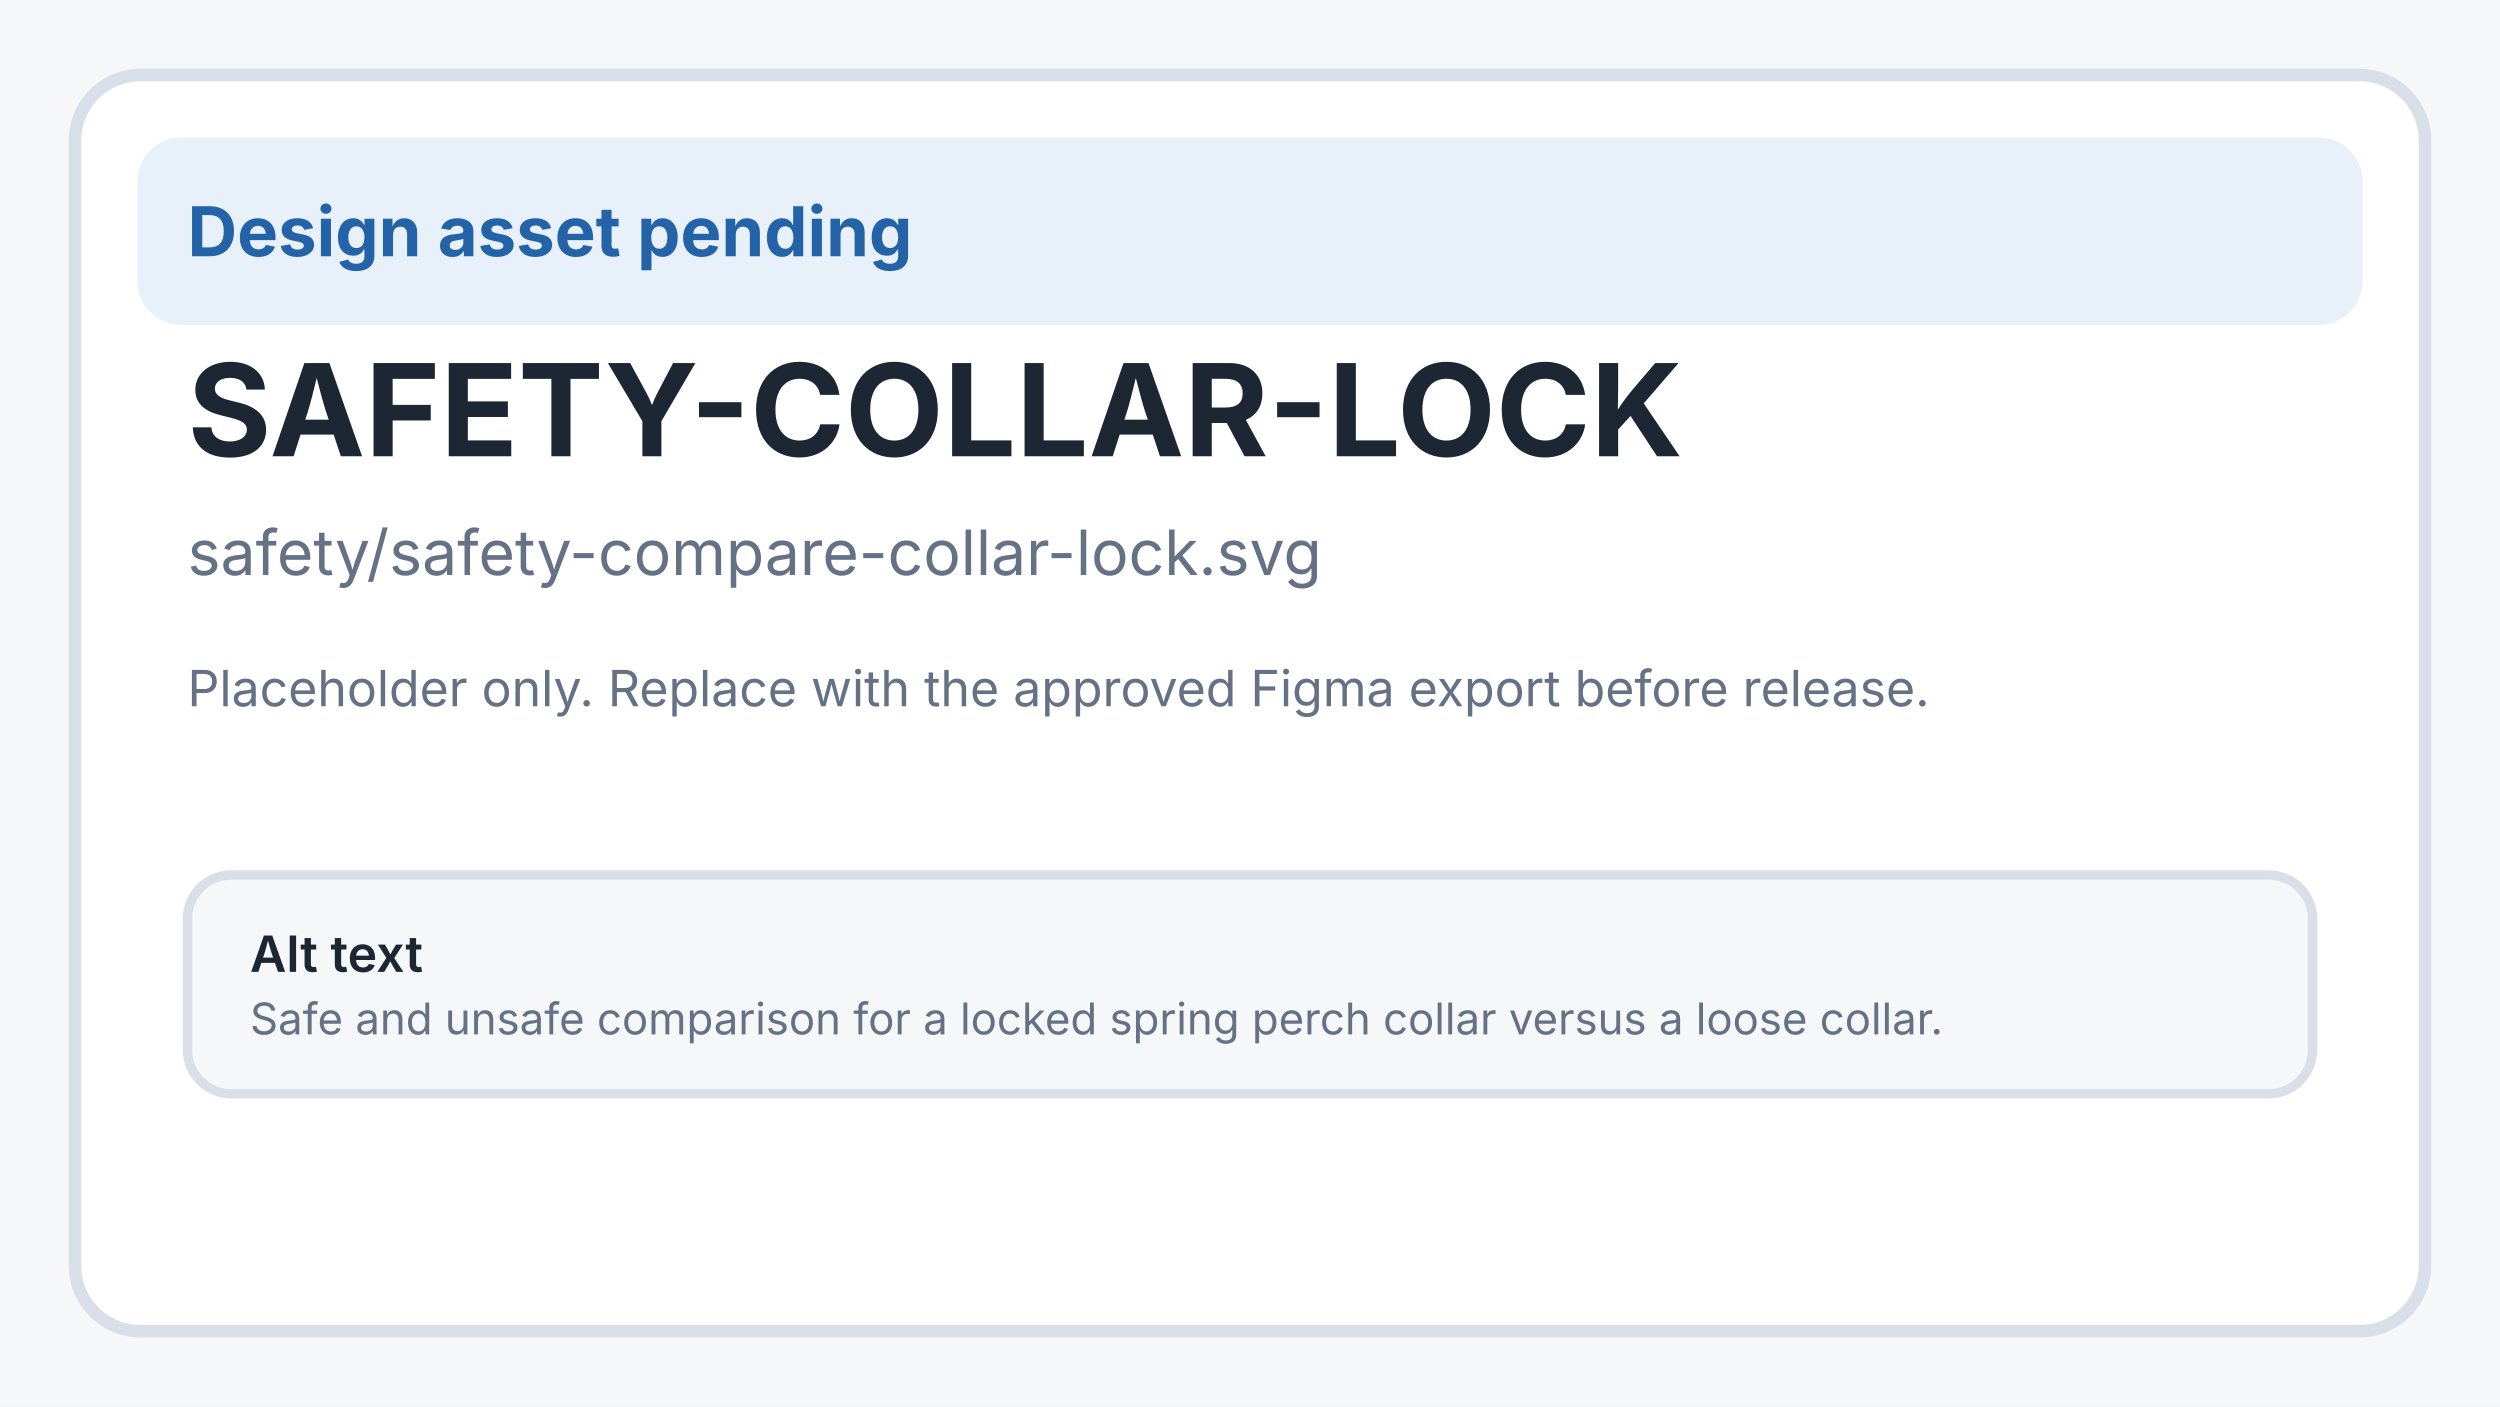
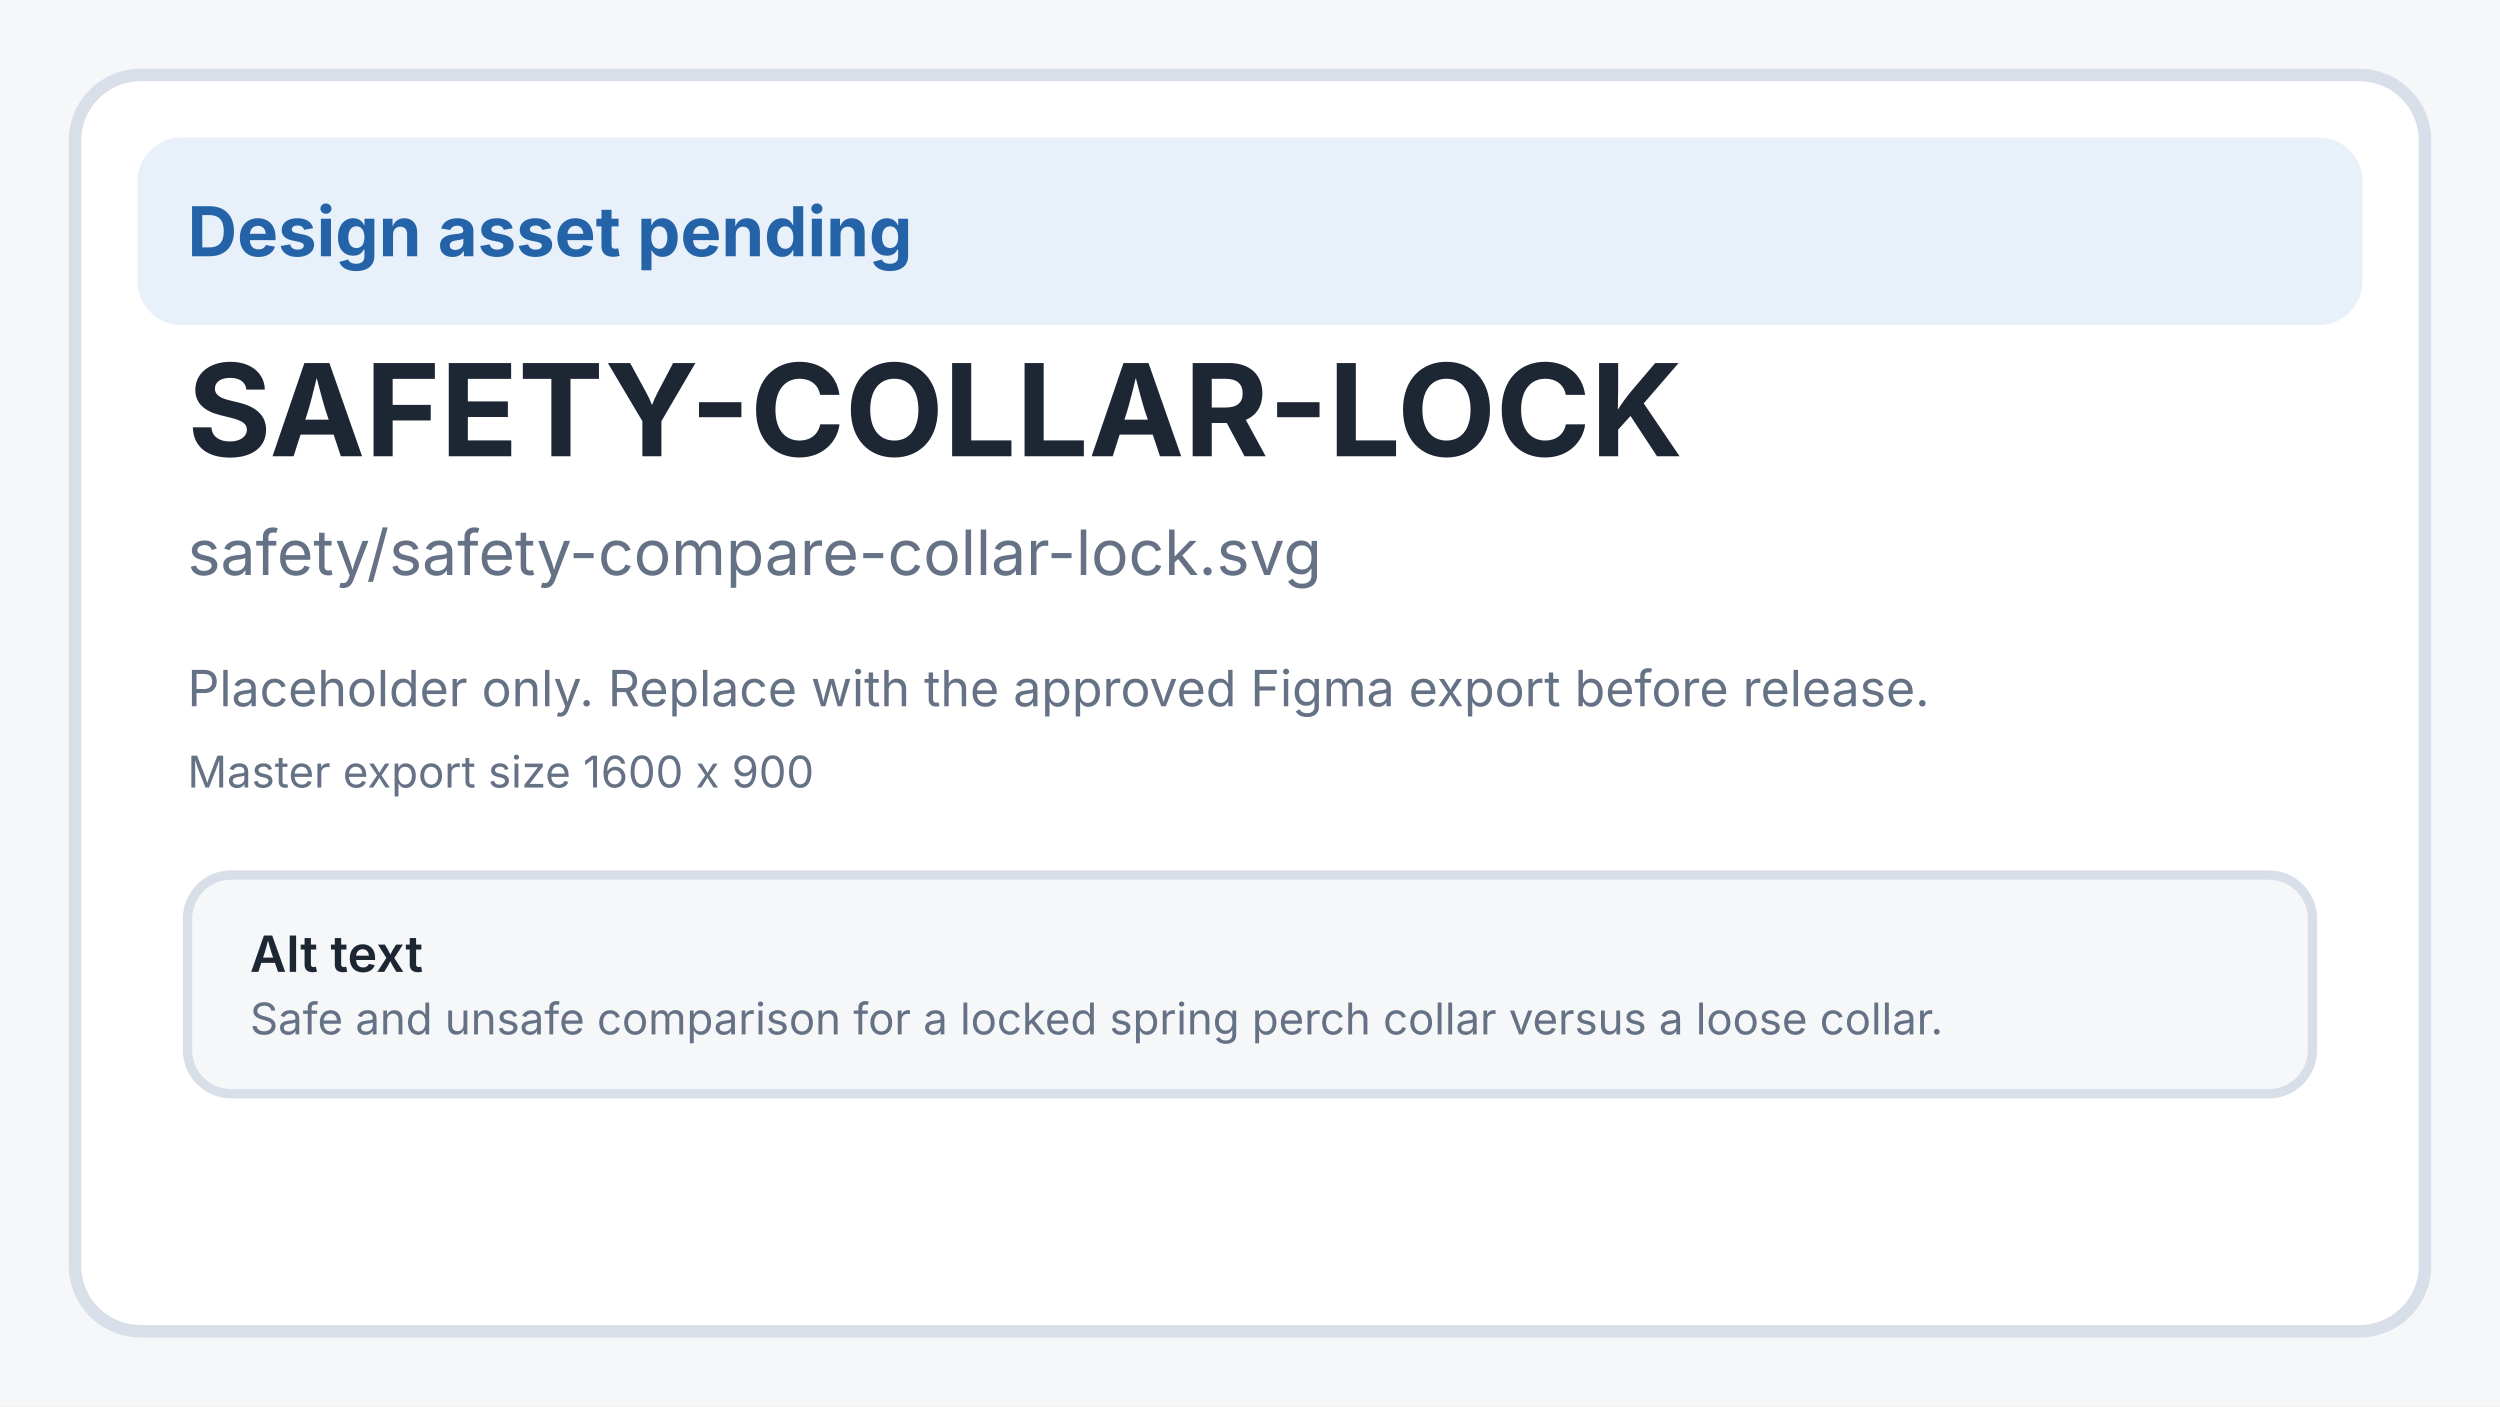
<svg xmlns="http://www.w3.org/2000/svg" viewBox="0 0 1600 900" role="img" aria-labelledby="title desc">
  <rect width="1600" height="900" fill="#F6F7F9" />
  <rect x="48" y="48" width="1504" height="804" rx="42" fill="#FFFFFF" stroke="#D9DFE8" stroke-width="8" />
  <rect x="88" y="88" width="1424" height="120" rx="28" fill="#E8F0FA" />
  <text x="120" y="164" fill="#2463A7" font-family="Inter, Segoe UI, sans-serif" font-size="44" font-weight="700">
    Design asset pending
  </text>
  <text x="120" y="292" fill="#1D2633" font-family="Inter, Segoe UI, sans-serif" font-size="82" font-weight="700">
    SAFETY-COLLAR-LOCK
  </text>
  <text x="120" y="368" fill="#657184" font-family="Inter, Segoe UI, sans-serif" font-size="40">
    safety/safety-compare-collar-lock.svg
  </text>
  <text x="120" y="452" fill="#657184" font-family="Inter, Segoe UI, sans-serif" font-size="32">
    Placeholder only. Replace with the approved Figma export before release.
  </text>
+   <text x="120" y="504" fill="#657184" font-family="Inter, Segoe UI, sans-serif" font-size="28">
+     Master export size 1600 x 900
+   </text>
  <g transform="translate(120 560)">
    <rect width="1360" height="140" rx="28" fill="#F6F7F9" stroke="#D9DFE8" stroke-width="6" />
    <text x="40" y="62" fill="#1D2633" font-family="Inter, Segoe UI, sans-serif" font-size="32" font-weight="600">
      Alt text
    </text>
    <text x="40" y="102" fill="#657184" font-family="Inter, Segoe UI, sans-serif" font-size="28">
      Safe and unsafe comparison for a locked spring perch collar versus a loose collar.
    </text>
  </g>
</svg>
